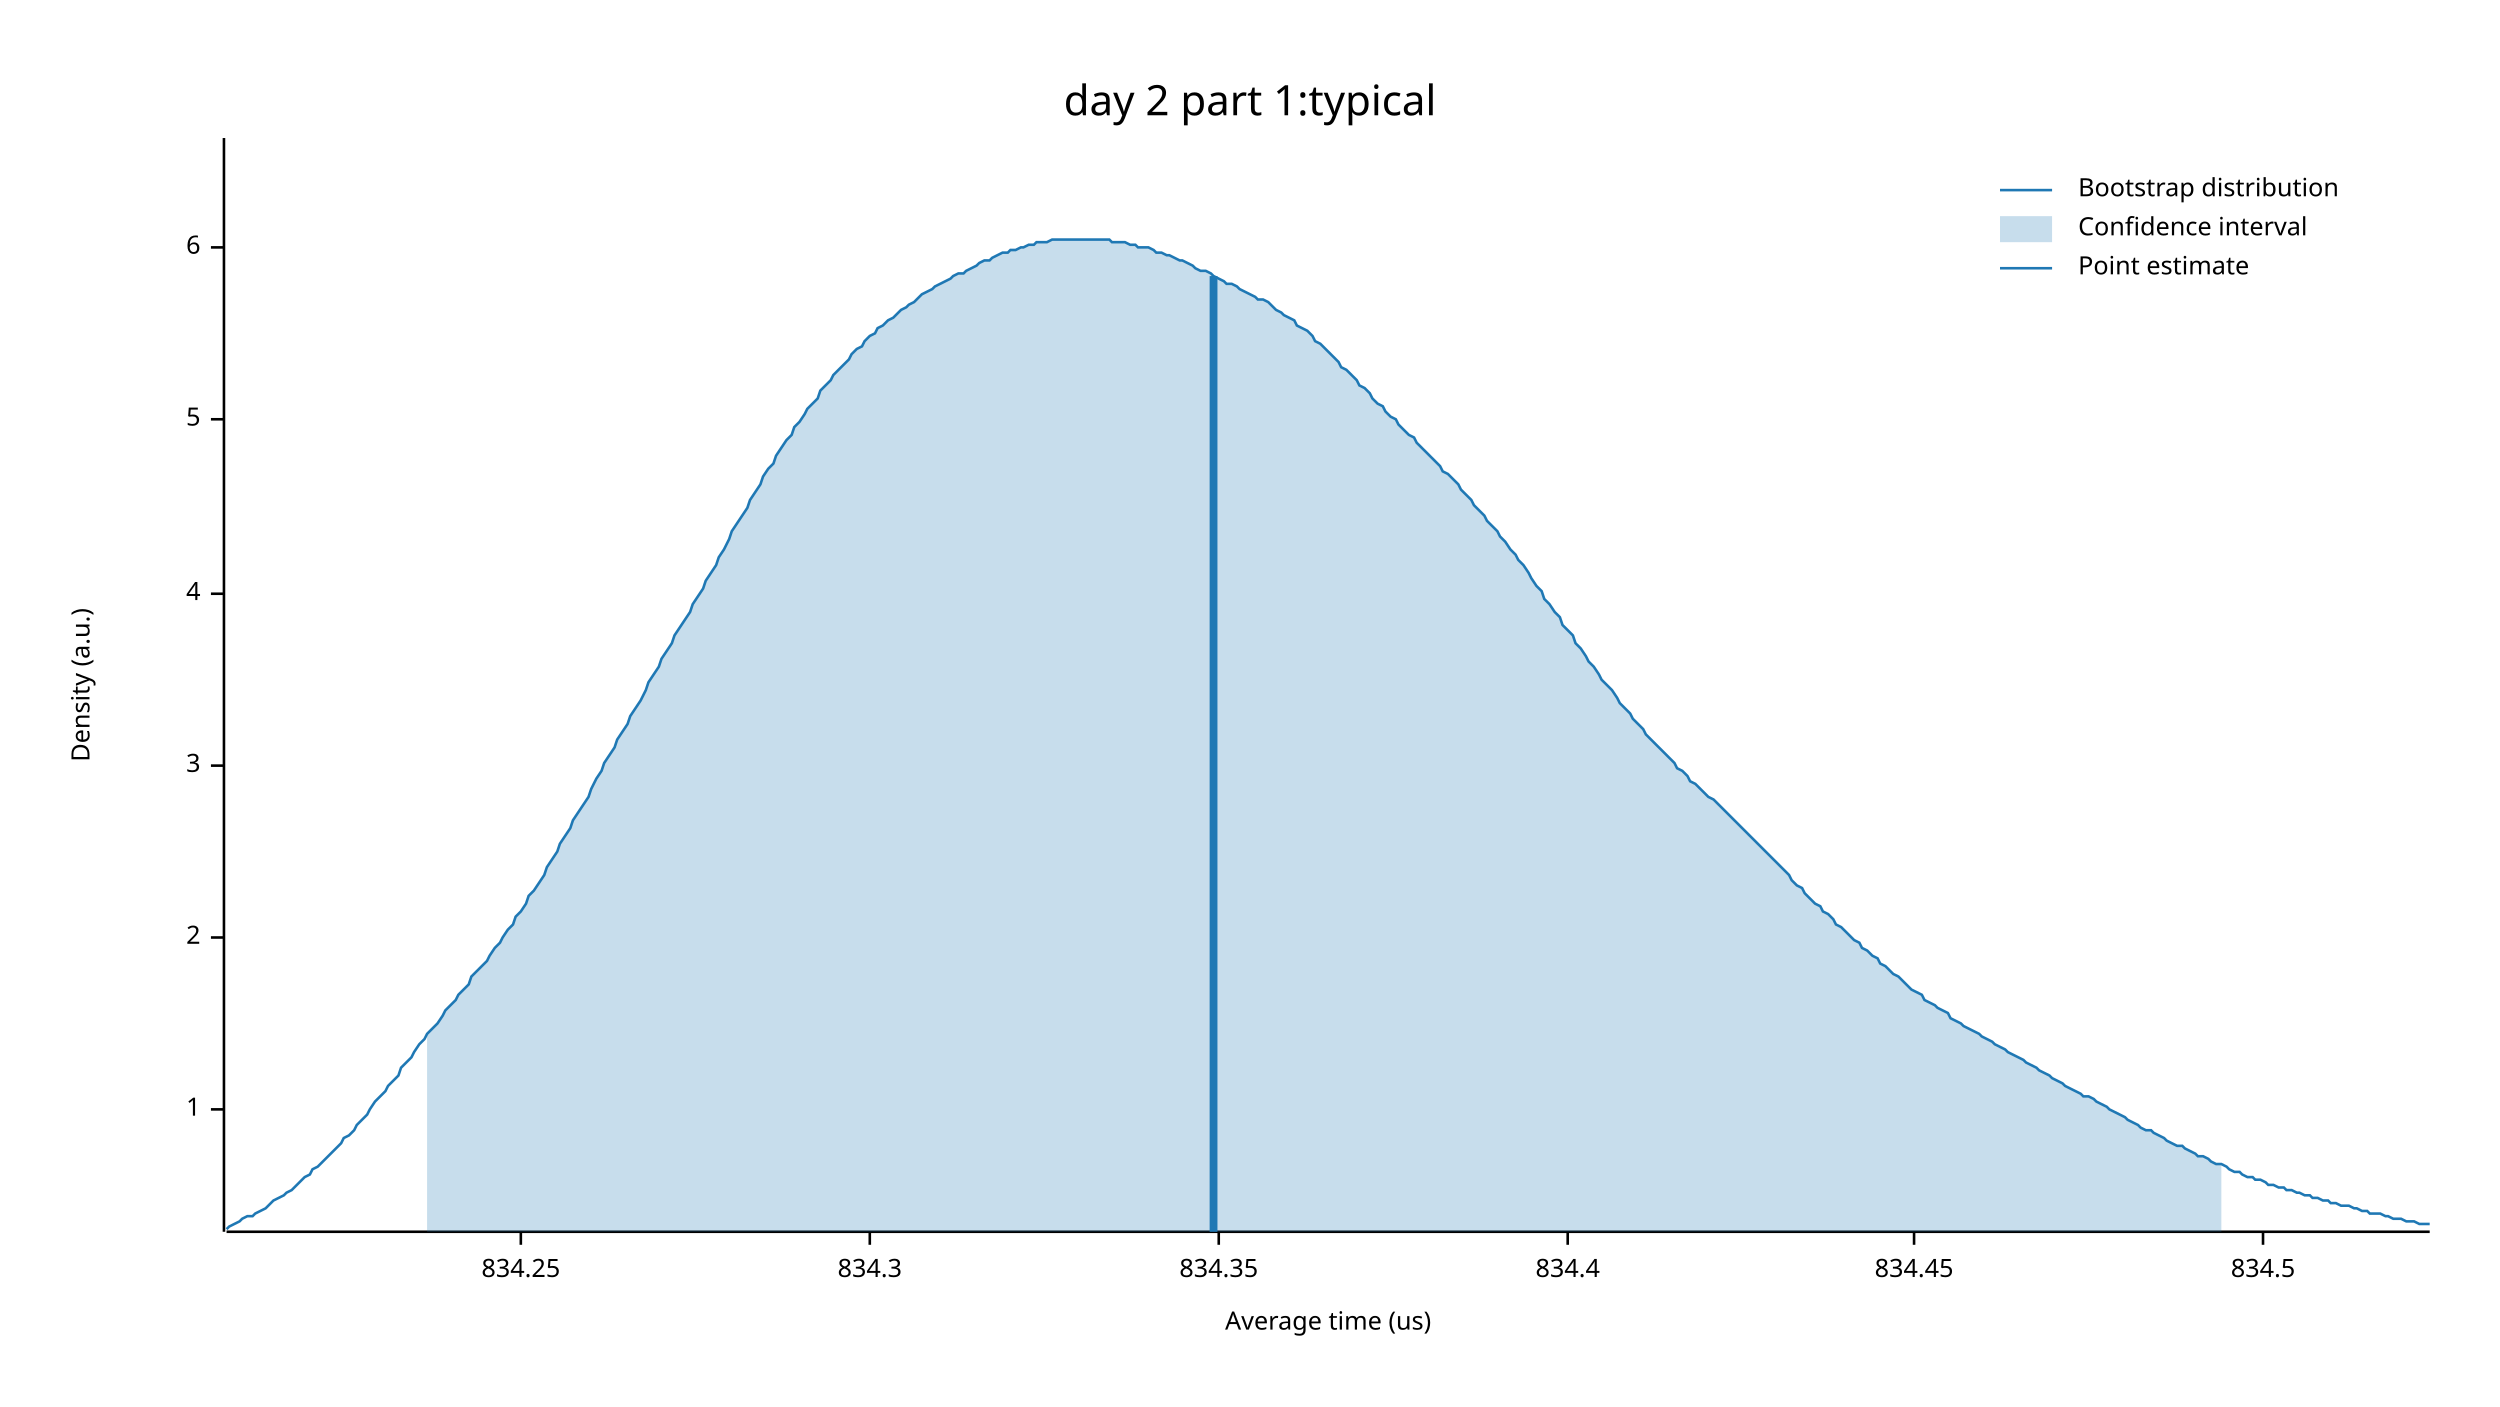
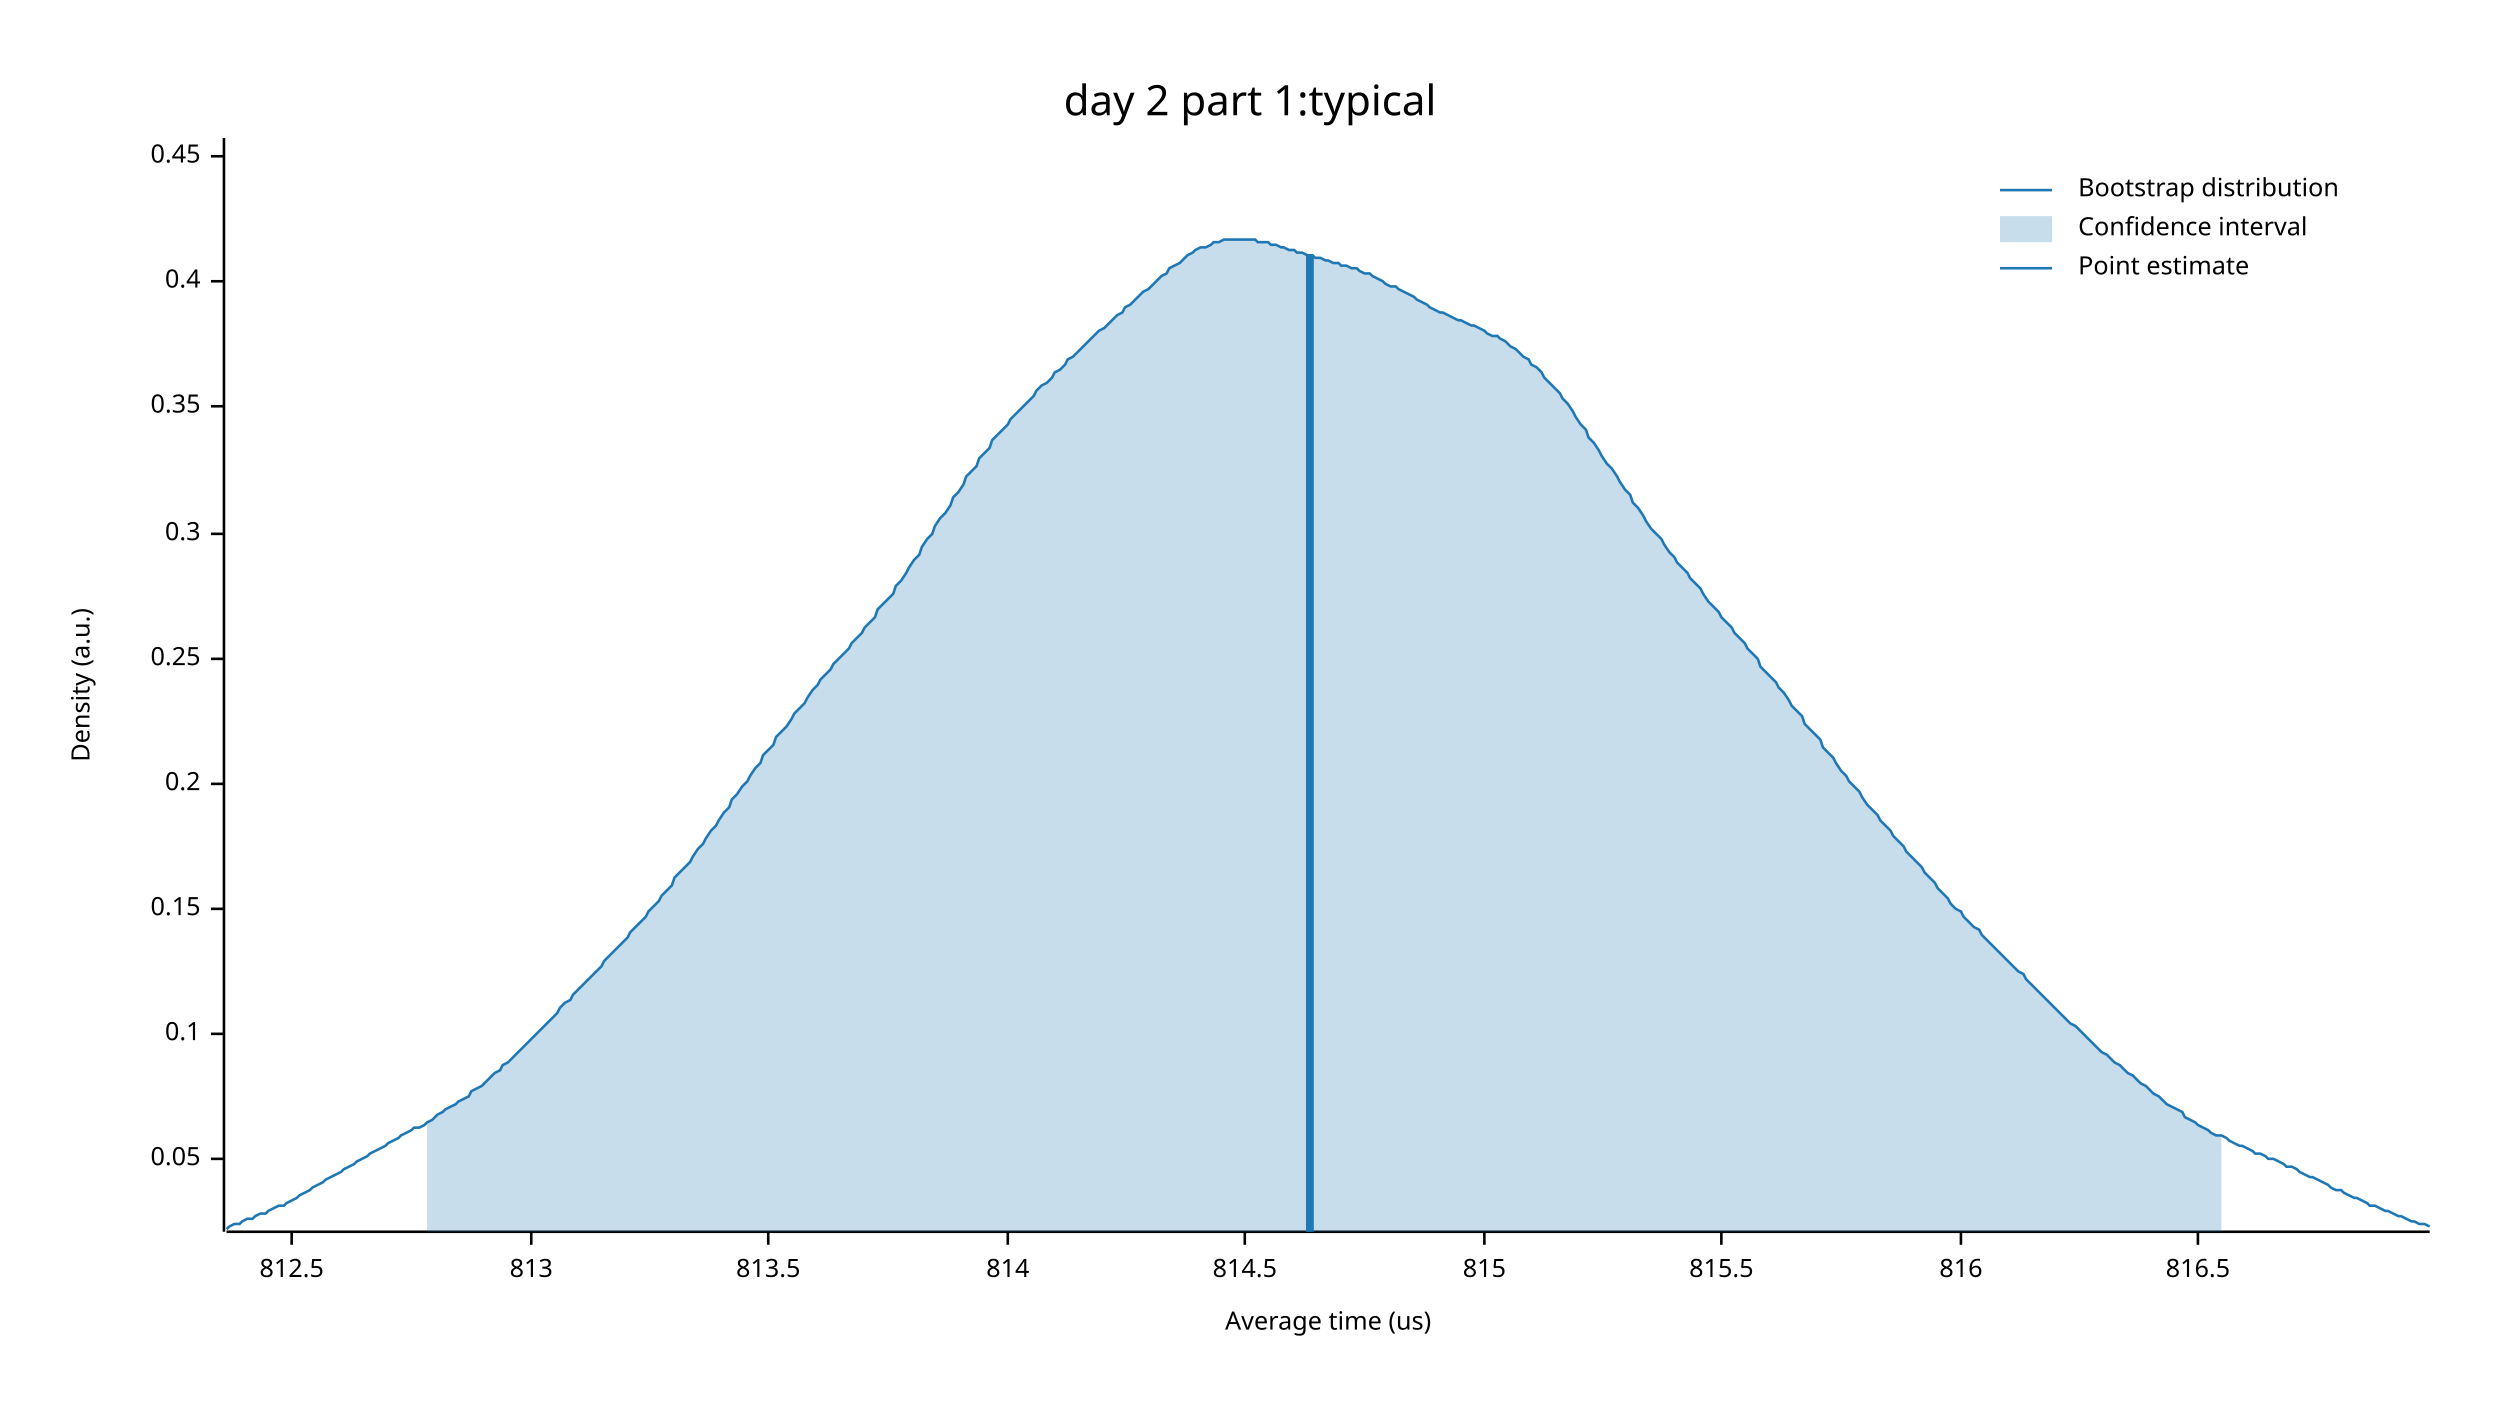
<svg xmlns="http://www.w3.org/2000/svg" width="960" height="540" viewBox="0 0 960 540">
  <text x="480" y="32" dy="0.76em" text-anchor="middle" font-family="sans-serif" font-size="16.129" opacity="1" fill="#000000">
day 2 part 1:typical
</text>
  <text x="27" y="263" dy="0.76em" text-anchor="middle" font-family="sans-serif" font-size="9.677" opacity="1" fill="#000000" transform="rotate(270, 27, 263)">
Density (a.u.)
</text>
  <text x="510" y="513" dy="-0.5ex" text-anchor="middle" font-family="sans-serif" font-size="9.677" opacity="1" fill="#000000">
Average time (us)
</text>
  <polyline fill="none" opacity="1" stroke="#000000" stroke-width="1" points="86,53 86,473 " />
-   <text x="77" y="426" dy="0.5ex" text-anchor="end" font-family="sans-serif" font-size="9.677" opacity="1" fill="#000000">
- 1
+   <text x="77" y="445" dy="0.5ex" text-anchor="end" font-family="sans-serif" font-size="9.677" opacity="1" fill="#000000">
+ 0.05
</text>
-   <polyline fill="none" opacity="1" stroke="#000000" stroke-width="1" points="81,426 86,426 " />
-   <text x="77" y="360" dy="0.5ex" text-anchor="end" font-family="sans-serif" font-size="9.677" opacity="1" fill="#000000">
- 2
+   <polyline fill="none" opacity="1" stroke="#000000" stroke-width="1" points="81,445 86,445 " />
+   <text x="77" y="397" dy="0.5ex" text-anchor="end" font-family="sans-serif" font-size="9.677" opacity="1" fill="#000000">
+ 0.1
</text>
-   <polyline fill="none" opacity="1" stroke="#000000" stroke-width="1" points="81,360 86,360 " />
-   <text x="77" y="294" dy="0.5ex" text-anchor="end" font-family="sans-serif" font-size="9.677" opacity="1" fill="#000000">
- 3
+   <polyline fill="none" opacity="1" stroke="#000000" stroke-width="1" points="81,397 86,397 " />
+   <text x="77" y="349" dy="0.5ex" text-anchor="end" font-family="sans-serif" font-size="9.677" opacity="1" fill="#000000">
+ 0.15
</text>
-   <polyline fill="none" opacity="1" stroke="#000000" stroke-width="1" points="81,294 86,294 " />
-   <text x="77" y="228" dy="0.5ex" text-anchor="end" font-family="sans-serif" font-size="9.677" opacity="1" fill="#000000">
- 4
+   <polyline fill="none" opacity="1" stroke="#000000" stroke-width="1" points="81,349 86,349 " />
+   <text x="77" y="301" dy="0.5ex" text-anchor="end" font-family="sans-serif" font-size="9.677" opacity="1" fill="#000000">
+ 0.2
</text>
-   <polyline fill="none" opacity="1" stroke="#000000" stroke-width="1" points="81,228 86,228 " />
-   <text x="77" y="161" dy="0.5ex" text-anchor="end" font-family="sans-serif" font-size="9.677" opacity="1" fill="#000000">
- 5
+   <polyline fill="none" opacity="1" stroke="#000000" stroke-width="1" points="81,301 86,301 " />
+   <text x="77" y="253" dy="0.5ex" text-anchor="end" font-family="sans-serif" font-size="9.677" opacity="1" fill="#000000">
+ 0.25
</text>
-   <polyline fill="none" opacity="1" stroke="#000000" stroke-width="1" points="81,161 86,161 " />
-   <text x="77" y="95" dy="0.5ex" text-anchor="end" font-family="sans-serif" font-size="9.677" opacity="1" fill="#000000">
- 6
+   <polyline fill="none" opacity="1" stroke="#000000" stroke-width="1" points="81,253 86,253 " />
+   <text x="77" y="205" dy="0.5ex" text-anchor="end" font-family="sans-serif" font-size="9.677" opacity="1" fill="#000000">
+ 0.3
</text>
-   <polyline fill="none" opacity="1" stroke="#000000" stroke-width="1" points="81,95 86,95 " />
+   <polyline fill="none" opacity="1" stroke="#000000" stroke-width="1" points="81,205 86,205 " />
+   <text x="77" y="156" dy="0.5ex" text-anchor="end" font-family="sans-serif" font-size="9.677" opacity="1" fill="#000000">
+ 0.35
+ </text>
+   <polyline fill="none" opacity="1" stroke="#000000" stroke-width="1" points="81,156 86,156 " />
+   <text x="77" y="108" dy="0.5ex" text-anchor="end" font-family="sans-serif" font-size="9.677" opacity="1" fill="#000000">
+ 0.4
+ </text>
+   <polyline fill="none" opacity="1" stroke="#000000" stroke-width="1" points="81,108 86,108 " />
+   <text x="77" y="60" dy="0.5ex" text-anchor="end" font-family="sans-serif" font-size="9.677" opacity="1" fill="#000000">
+ 0.45
+ </text>
+   <polyline fill="none" opacity="1" stroke="#000000" stroke-width="1" points="81,60 86,60 " />
  <polyline fill="none" opacity="1" stroke="#000000" stroke-width="1" points="87,473 933,473 " />
-   <text x="200" y="483" dy="0.76em" text-anchor="middle" font-family="sans-serif" font-size="9.677" opacity="1" fill="#000000">
- 834.25
+   <text x="112" y="483" dy="0.76em" text-anchor="middle" font-family="sans-serif" font-size="9.677" opacity="1" fill="#000000">
+ 812.5
</text>
-   <polyline fill="none" opacity="1" stroke="#000000" stroke-width="1" points="200,473 200,478 " />
-   <text x="334" y="483" dy="0.76em" text-anchor="middle" font-family="sans-serif" font-size="9.677" opacity="1" fill="#000000">
- 834.3
+   <polyline fill="none" opacity="1" stroke="#000000" stroke-width="1" points="112,473 112,478 " />
+   <text x="204" y="483" dy="0.76em" text-anchor="middle" font-family="sans-serif" font-size="9.677" opacity="1" fill="#000000">
+ 813
</text>
-   <polyline fill="none" opacity="1" stroke="#000000" stroke-width="1" points="334,473 334,478 " />
-   <text x="468" y="483" dy="0.76em" text-anchor="middle" font-family="sans-serif" font-size="9.677" opacity="1" fill="#000000">
- 834.35
+   <polyline fill="none" opacity="1" stroke="#000000" stroke-width="1" points="204,473 204,478 " />
+   <text x="295" y="483" dy="0.76em" text-anchor="middle" font-family="sans-serif" font-size="9.677" opacity="1" fill="#000000">
+ 813.5
</text>
-   <polyline fill="none" opacity="1" stroke="#000000" stroke-width="1" points="468,473 468,478 " />
-   <text x="602" y="483" dy="0.76em" text-anchor="middle" font-family="sans-serif" font-size="9.677" opacity="1" fill="#000000">
- 834.4
+   <polyline fill="none" opacity="1" stroke="#000000" stroke-width="1" points="295,473 295,478 " />
+   <text x="387" y="483" dy="0.76em" text-anchor="middle" font-family="sans-serif" font-size="9.677" opacity="1" fill="#000000">
+ 814
</text>
-   <polyline fill="none" opacity="1" stroke="#000000" stroke-width="1" points="602,473 602,478 " />
-   <text x="735" y="483" dy="0.76em" text-anchor="middle" font-family="sans-serif" font-size="9.677" opacity="1" fill="#000000">
- 834.45
+   <polyline fill="none" opacity="1" stroke="#000000" stroke-width="1" points="387,473 387,478 " />
+   <text x="478" y="483" dy="0.76em" text-anchor="middle" font-family="sans-serif" font-size="9.677" opacity="1" fill="#000000">
+ 814.5
</text>
-   <polyline fill="none" opacity="1" stroke="#000000" stroke-width="1" points="735,473 735,478 " />
-   <text x="869" y="483" dy="0.76em" text-anchor="middle" font-family="sans-serif" font-size="9.677" opacity="1" fill="#000000">
- 834.5
+   <polyline fill="none" opacity="1" stroke="#000000" stroke-width="1" points="478,473 478,478 " />
+   <text x="570" y="483" dy="0.76em" text-anchor="middle" font-family="sans-serif" font-size="9.677" opacity="1" fill="#000000">
+ 815
</text>
-   <polyline fill="none" opacity="1" stroke="#000000" stroke-width="1" points="869,473 869,478 " />
-   <polyline fill="none" opacity="1" stroke="#1F78B4" stroke-width="1" points="87,472 88,471 90,470 92,469 93,468 95,467 97,467 98,466 100,465 102,464 103,463 105,461 107,460 109,459 110,458 112,457 114,455 115,454 117,452 119,451 120,449 122,448 124,446 125,445 127,443 129,441 131,439 132,437 134,436 136,434 137,432 139,430 141,428 142,426 144,423 146,421 148,419 149,417 151,415 153,413 154,410 156,408 158,406 159,404 161,401 163,399 164,397 166,395 168,393 170,390 171,388 173,386 175,384 176,382 178,380 180,378 181,375 183,373 185,371 187,369 188,367 190,364 192,362 193,360 195,357 197,355 198,352 200,350 202,347 203,344 205,342 207,339 209,336 210,333 212,330 214,327 215,324 217,321 219,318 220,315 222,312 224,309 226,306 227,303 229,299 231,296 232,293 234,290 236,287 237,284 239,281 241,278 242,275 244,272 246,269 248,265 249,262 251,259 253,256 254,253 256,250 258,247 259,244 261,241 263,238 265,235 266,232 268,229 270,226 271,223 273,220 275,217 276,214 278,211 280,207 281,204 283,201 285,198 287,195 288,192 290,189 292,186 293,183 295,180 297,178 298,175 300,172 302,169 304,167 305,164 307,162 309,159 310,157 312,155 314,153 315,150 317,148 319,146 320,144 322,142 324,140 326,138 327,136 329,134 331,133 332,131 334,129 336,128 337,126 339,125 341,123 343,122 344,121 346,119 348,118 349,117 351,116 353,114 354,113 356,112 358,111 359,110 361,109 363,108 365,107 366,106 368,105 370,105 371,104 373,103 375,102 376,101 378,100 380,100 381,99 383,98 385,97 387,97 388,96 390,96 392,95 393,95 395,94 397,94 398,93 400,93 402,93 404,92 405,92 407,92 409,92 410,92 412,92 414,92 415,92 417,92 419,92 420,92 422,92 424,92 426,92 427,93 429,93 431,93 432,93 434,94 436,94 437,95 439,95 441,95 443,96 444,97 446,97 448,98 449,98 451,99 453,100 454,100 456,101 458,102 459,103 461,104 463,104 465,105 466,106 468,107 470,108 471,109 473,109 475,110 476,111 478,112 480,113 482,114 483,115 485,115 487,116 488,117 490,119 492,120 493,121 495,122 497,123 498,125 500,126 502,127 504,129 505,131 507,132 509,134 510,135 512,137 514,139 515,141 517,142 519,144 521,146 522,148 524,149 526,151 527,153 529,155 531,156 532,158 534,160 536,161 537,163 539,165 541,167 543,168 544,170 546,172 548,174 549,175 551,177 553,179 554,181 556,182 558,184 560,186 561,188 563,190 565,192 566,194 568,196 570,198 571,200 573,202 575,204 576,206 578,208 580,211 582,213 583,215 585,217 587,220 588,222 590,225 592,227 593,230 595,232 597,235 599,237 600,240 602,242 604,244 605,247 607,249 609,252 610,254 612,256 614,259 615,261 617,263 619,265 621,268 622,270 624,272 626,274 627,276 629,278 631,280 632,282 634,284 636,286 638,288 639,289 641,291 643,293 644,295 646,296 648,298 649,300 651,301 653,303 654,304 656,306 658,307 660,309 661,310 663,312 665,314 666,315 668,317 670,319 671,320 673,322 675,324 676,325 678,327 680,329 682,331 683,332 685,334 687,336 688,338 690,340 692,341 693,343 695,345 697,347 699,348 700,350 702,351 704,353 705,355 707,356 709,358 710,359 712,361 714,362 715,364 717,365 719,367 721,368 722,370 724,371 726,373 727,374 729,375 731,377 732,378 734,380 736,381 738,382 739,384 741,385 743,386 744,387 746,388 748,389 749,391 751,392 753,393 754,394 756,395 758,396 760,397 761,398 763,399 765,400 766,401 768,402 770,403 771,404 773,405 775,406 777,407 778,408 780,409 782,410 783,411 785,412 787,413 788,414 790,415 792,416 793,417 795,418 797,419 799,420 800,421 802,421 804,422 805,423 807,424 809,425 810,426 812,427 814,428 816,429 817,430 819,431 821,432 822,433 824,434 826,434 827,435 829,436 831,437 832,438 834,439 836,440 838,440 839,441 841,442 843,443 844,444 846,444 848,445 849,446 851,447 853,447 855,448 856,449 858,450 860,450 861,451 863,452 865,452 866,453 868,453 870,454 871,455 873,455 875,456 877,456 878,457 880,457 882,458 883,458 885,459 887,459 888,460 890,460 892,461 894,461 895,462 897,462 899,463 900,463 902,463 904,464 905,464 907,465 909,465 910,466 912,466 914,466 916,467 917,467 919,468 921,468 922,468 924,469 926,469 927,469 929,470 931,470 933,470 " />
-   <polygon opacity="0.25" fill="#1F78B4" points="164,397 166,395 168,393 170,390 171,388 173,386 175,384 176,382 178,380 180,378 181,375 183,373 185,371 187,369 188,367 190,364 192,362 193,360 195,357 197,355 198,352 200,350 202,347 203,344 205,342 207,339 209,336 210,333 212,330 214,327 215,324 217,321 219,318 220,315 222,312 224,309 226,306 227,303 229,299 231,296 232,293 234,290 236,287 237,284 239,281 241,278 242,275 244,272 246,269 248,265 249,262 251,259 253,256 254,253 256,250 258,247 259,244 261,241 263,238 265,235 266,232 268,229 270,226 271,223 273,220 275,217 276,214 278,211 280,207 281,204 283,201 285,198 287,195 288,192 290,189 292,186 293,183 295,180 297,178 298,175 300,172 302,169 304,167 305,164 307,162 309,159 310,157 312,155 314,153 315,150 317,148 319,146 320,144 322,142 324,140 326,138 327,136 329,134 331,133 332,131 334,129 336,128 337,126 339,125 341,123 343,122 344,121 346,119 348,118 349,117 351,116 353,114 354,113 356,112 358,111 359,110 361,109 363,108 365,107 366,106 368,105 370,105 371,104 373,103 375,102 376,101 378,100 380,100 381,99 383,98 385,97 387,97 388,96 390,96 392,95 393,95 395,94 397,94 398,93 400,93 402,93 404,92 405,92 407,92 409,92 410,92 412,92 414,92 415,92 417,92 419,92 420,92 422,92 424,92 426,92 427,93 429,93 431,93 432,93 434,94 436,94 437,95 439,95 441,95 443,96 444,97 446,97 448,98 449,98 451,99 453,100 454,100 456,101 458,102 459,103 461,104 463,104 465,105 466,106 468,107 470,108 471,109 473,109 475,110 476,111 478,112 480,113 482,114 483,115 485,115 487,116 488,117 490,119 492,120 493,121 495,122 497,123 498,125 500,126 502,127 504,129 505,131 507,132 509,134 510,135 512,137 514,139 515,141 517,142 519,144 521,146 522,148 524,149 526,151 527,153 529,155 531,156 532,158 534,160 536,161 537,163 539,165 541,167 543,168 544,170 546,172 548,174 549,175 551,177 553,179 554,181 556,182 558,184 560,186 561,188 563,190 565,192 566,194 568,196 570,198 571,200 573,202 575,204 576,206 578,208 580,211 582,213 583,215 585,217 587,220 588,222 590,225 592,227 593,230 595,232 597,235 599,237 600,240 602,242 604,244 605,247 607,249 609,252 610,254 612,256 614,259 615,261 617,263 619,265 621,268 622,270 624,272 626,274 627,276 629,278 631,280 632,282 634,284 636,286 638,288 639,289 641,291 643,293 644,295 646,296 648,298 649,300 651,301 653,303 654,304 656,306 658,307 660,309 661,310 663,312 665,314 666,315 668,317 670,319 671,320 673,322 675,324 676,325 678,327 680,329 682,331 683,332 685,334 687,336 688,338 690,340 692,341 693,343 695,345 697,347 699,348 700,350 702,351 704,353 705,355 707,356 709,358 710,359 712,361 714,362 715,364 717,365 719,367 721,368 722,370 724,371 726,373 727,374 729,375 731,377 732,378 734,380 736,381 738,382 739,384 741,385 743,386 744,387 746,388 748,389 749,391 751,392 753,393 754,394 756,395 758,396 760,397 761,398 763,399 765,400 766,401 768,402 770,403 771,404 773,405 775,406 777,407 778,408 780,409 782,410 783,411 785,412 787,413 788,414 790,415 792,416 793,417 795,418 797,419 799,420 800,421 802,421 804,422 805,423 807,424 809,425 810,426 812,427 814,428 816,429 817,430 819,431 821,432 822,433 824,434 826,434 827,435 829,436 831,437 832,438 834,439 836,440 838,440 839,441 841,442 843,443 844,444 846,444 848,445 849,446 851,447 853,447 853,473 164,473 " />
-   <polyline fill="none" opacity="1" stroke="#1F78B4" stroke-width="3" points="466,473 466,106 " />
+   <polyline fill="none" opacity="1" stroke="#000000" stroke-width="1" points="570,473 570,478 " />
+   <text x="661" y="483" dy="0.76em" text-anchor="middle" font-family="sans-serif" font-size="9.677" opacity="1" fill="#000000">
+ 815.5
+ </text>
+   <polyline fill="none" opacity="1" stroke="#000000" stroke-width="1" points="661,473 661,478 " />
+   <text x="753" y="483" dy="0.76em" text-anchor="middle" font-family="sans-serif" font-size="9.677" opacity="1" fill="#000000">
+ 816
+ </text>
+   <polyline fill="none" opacity="1" stroke="#000000" stroke-width="1" points="753,473 753,478 " />
+   <text x="844" y="483" dy="0.76em" text-anchor="middle" font-family="sans-serif" font-size="9.677" opacity="1" fill="#000000">
+ 816.5
+ </text>
+   <polyline fill="none" opacity="1" stroke="#000000" stroke-width="1" points="844,473 844,478 " />
+   <polyline fill="none" opacity="1" stroke="#1F78B4" stroke-width="1" points="87,472 88,471 90,470 92,470 93,469 95,468 97,468 98,467 100,466 102,466 103,465 105,464 107,463 109,463 110,462 112,461 114,460 115,459 117,458 119,457 120,456 122,455 124,454 125,453 127,452 129,451 131,450 132,449 134,448 136,447 137,446 139,445 141,444 142,443 144,442 146,441 148,440 149,439 151,438 153,437 154,436 156,435 158,434 159,433 161,433 163,432 164,431 166,430 168,428 170,427 171,426 173,425 175,424 176,423 178,422 180,421 181,419 183,418 185,417 187,415 188,414 190,412 192,411 193,409 195,408 197,406 198,405 200,403 202,401 203,400 205,398 207,396 209,394 210,393 212,391 214,389 215,387 217,385 219,384 220,382 222,380 224,378 226,376 227,375 229,373 231,371 232,369 234,367 236,365 237,364 239,362 241,360 242,358 244,356 246,354 248,352 249,350 251,348 253,346 254,344 256,342 258,340 259,337 261,335 263,333 265,331 266,329 268,326 270,324 271,322 273,319 275,317 276,315 278,312 280,310 281,307 283,305 285,302 287,300 288,298 290,295 292,293 293,290 295,288 297,286 298,283 300,281 302,279 304,276 305,274 307,272 309,270 310,268 312,265 314,263 315,261 317,259 319,257 320,255 322,253 324,251 326,249 327,247 329,245 331,243 332,241 334,239 336,237 337,234 339,232 341,230 343,228 344,225 346,223 348,220 349,218 351,215 353,213 354,210 356,207 358,205 359,202 361,199 363,197 365,194 366,191 368,189 370,186 371,183 373,181 375,179 376,176 378,174 380,172 381,169 383,167 385,165 387,163 388,161 390,159 392,157 393,156 395,154 397,152 398,150 400,148 402,147 404,145 405,143 407,142 409,140 410,138 412,137 414,135 415,134 417,132 419,130 420,129 422,127 424,126 426,124 427,123 429,121 431,120 432,118 434,117 436,115 437,114 439,112 441,111 443,109 444,108 446,106 448,105 449,103 451,102 453,101 454,100 456,98 458,97 459,96 461,95 463,95 465,94 466,93 468,93 470,92 471,92 473,92 475,92 476,92 478,92 480,92 482,92 483,93 485,93 487,93 488,94 490,94 492,95 493,95 495,96 497,96 498,97 500,97 502,98 504,98 505,99 507,99 509,100 510,100 512,101 514,101 515,102 517,102 519,103 521,103 522,104 524,105 526,105 527,106 529,107 531,108 532,109 534,110 536,110 537,111 539,112 541,113 543,114 544,115 546,116 548,117 549,118 551,119 553,120 554,120 556,121 558,122 560,123 561,123 563,124 565,125 566,125 568,126 570,127 571,128 573,129 575,129 576,130 578,131 580,133 582,134 583,135 585,137 587,138 588,140 590,141 592,143 593,145 595,147 597,149 599,151 600,153 602,155 604,158 605,160 607,163 609,165 610,168 612,170 614,173 615,175 617,178 619,180 621,183 622,185 624,188 626,190 627,193 629,195 631,198 632,200 634,203 636,205 638,207 639,209 641,212 643,214 644,216 646,218 648,220 649,222 651,224 653,226 654,228 656,231 658,233 660,235 661,237 663,239 665,241 666,243 668,245 670,247 671,249 673,251 675,253 676,256 678,258 680,260 682,262 683,264 685,266 687,269 688,271 690,273 692,275 693,278 695,280 697,282 699,284 700,287 702,289 704,291 705,293 707,296 709,298 710,300 712,302 714,304 715,306 717,309 719,311 721,313 722,315 724,317 726,319 727,321 729,323 731,325 732,327 734,329 736,331 738,333 739,335 741,337 743,339 744,341 746,343 748,345 749,347 751,349 753,350 754,352 756,354 758,356 760,357 761,359 763,361 765,363 766,364 768,366 770,368 771,369 773,371 775,373 777,374 778,376 780,378 782,380 783,381 785,383 787,385 788,386 790,388 792,390 793,391 795,393 797,394 799,396 800,397 802,399 804,401 805,402 807,404 809,405 810,406 812,408 814,409 816,411 817,412 819,413 821,415 822,416 824,417 826,419 827,420 829,421 831,423 832,424 834,425 836,426 838,427 839,429 841,430 843,431 844,432 846,433 848,434 849,435 851,436 853,436 855,437 856,438 858,439 860,440 861,440 863,441 865,442 866,443 868,443 870,444 871,445 873,445 875,446 877,447 878,448 880,448 882,449 883,450 885,451 887,452 888,452 890,453 892,454 894,455 895,456 897,457 899,457 900,458 902,459 904,460 905,460 907,461 909,462 910,463 912,463 914,464 916,465 917,465 919,466 921,467 922,467 924,468 926,469 927,469 929,470 931,470 933,471 " />
+   <polygon opacity="0.25" fill="#1F78B4" points="164,431 166,430 168,428 170,427 171,426 173,425 175,424 176,423 178,422 180,421 181,419 183,418 185,417 187,415 188,414 190,412 192,411 193,409 195,408 197,406 198,405 200,403 202,401 203,400 205,398 207,396 209,394 210,393 212,391 214,389 215,387 217,385 219,384 220,382 222,380 224,378 226,376 227,375 229,373 231,371 232,369 234,367 236,365 237,364 239,362 241,360 242,358 244,356 246,354 248,352 249,350 251,348 253,346 254,344 256,342 258,340 259,337 261,335 263,333 265,331 266,329 268,326 270,324 271,322 273,319 275,317 276,315 278,312 280,310 281,307 283,305 285,302 287,300 288,298 290,295 292,293 293,290 295,288 297,286 298,283 300,281 302,279 304,276 305,274 307,272 309,270 310,268 312,265 314,263 315,261 317,259 319,257 320,255 322,253 324,251 326,249 327,247 329,245 331,243 332,241 334,239 336,237 337,234 339,232 341,230 343,228 344,225 346,223 348,220 349,218 351,215 353,213 354,210 356,207 358,205 359,202 361,199 363,197 365,194 366,191 368,189 370,186 371,183 373,181 375,179 376,176 378,174 380,172 381,169 383,167 385,165 387,163 388,161 390,159 392,157 393,156 395,154 397,152 398,150 400,148 402,147 404,145 405,143 407,142 409,140 410,138 412,137 414,135 415,134 417,132 419,130 420,129 422,127 424,126 426,124 427,123 429,121 431,120 432,118 434,117 436,115 437,114 439,112 441,111 443,109 444,108 446,106 448,105 449,103 451,102 453,101 454,100 456,98 458,97 459,96 461,95 463,95 465,94 466,93 468,93 470,92 471,92 473,92 475,92 476,92 478,92 480,92 482,92 483,93 485,93 487,93 488,94 490,94 492,95 493,95 495,96 497,96 498,97 500,97 502,98 504,98 505,99 507,99 509,100 510,100 512,101 514,101 515,102 517,102 519,103 521,103 522,104 524,105 526,105 527,106 529,107 531,108 532,109 534,110 536,110 537,111 539,112 541,113 543,114 544,115 546,116 548,117 549,118 551,119 553,120 554,120 556,121 558,122 560,123 561,123 563,124 565,125 566,125 568,126 570,127 571,128 573,129 575,129 576,130 578,131 580,133 582,134 583,135 585,137 587,138 588,140 590,141 592,143 593,145 595,147 597,149 599,151 600,153 602,155 604,158 605,160 607,163 609,165 610,168 612,170 614,173 615,175 617,178 619,180 621,183 622,185 624,188 626,190 627,193 629,195 631,198 632,200 634,203 636,205 638,207 639,209 641,212 643,214 644,216 646,218 648,220 649,222 651,224 653,226 654,228 656,231 658,233 660,235 661,237 663,239 665,241 666,243 668,245 670,247 671,249 673,251 675,253 676,256 678,258 680,260 682,262 683,264 685,266 687,269 688,271 690,273 692,275 693,278 695,280 697,282 699,284 700,287 702,289 704,291 705,293 707,296 709,298 710,300 712,302 714,304 715,306 717,309 719,311 721,313 722,315 724,317 726,319 727,321 729,323 731,325 732,327 734,329 736,331 738,333 739,335 741,337 743,339 744,341 746,343 748,345 749,347 751,349 753,350 754,352 756,354 758,356 760,357 761,359 763,361 765,363 766,364 768,366 770,368 771,369 773,371 775,373 777,374 778,376 780,378 782,380 783,381 785,383 787,385 788,386 790,388 792,390 793,391 795,393 797,394 799,396 800,397 802,399 804,401 805,402 807,404 809,405 810,406 812,408 814,409 816,411 817,412 819,413 821,415 822,416 824,417 826,419 827,420 829,421 831,423 832,424 834,425 836,426 838,427 839,429 841,430 843,431 844,432 846,433 848,434 849,435 851,436 853,436 853,473 164,473 " />
+   <polyline fill="none" opacity="1" stroke="#1F78B4" stroke-width="3" points="503,473 503,98 " />
  <text x="798" y="68" dy="0.76em" text-anchor="start" font-family="sans-serif" font-size="9.677" opacity="1" fill="#000000">
Bootstrap distribution
</text>
  <text x="798" y="83" dy="0.76em" text-anchor="start" font-family="sans-serif" font-size="9.677" opacity="1" fill="#000000">
Confidence interval
</text>
  <text x="798" y="98" dy="0.76em" text-anchor="start" font-family="sans-serif" font-size="9.677" opacity="1" fill="#000000">
Point estimate
</text>
  <polyline fill="none" opacity="1" stroke="#1F78B4" stroke-width="1" points="768,73 788,73 " />
  <rect x="768" y="83" width="20" height="10" opacity="0.25" fill="#1F78B4" stroke="none" />
  <polyline fill="none" opacity="1" stroke="#1F78B4" stroke-width="1" points="768,103 788,103 " />
</svg>
